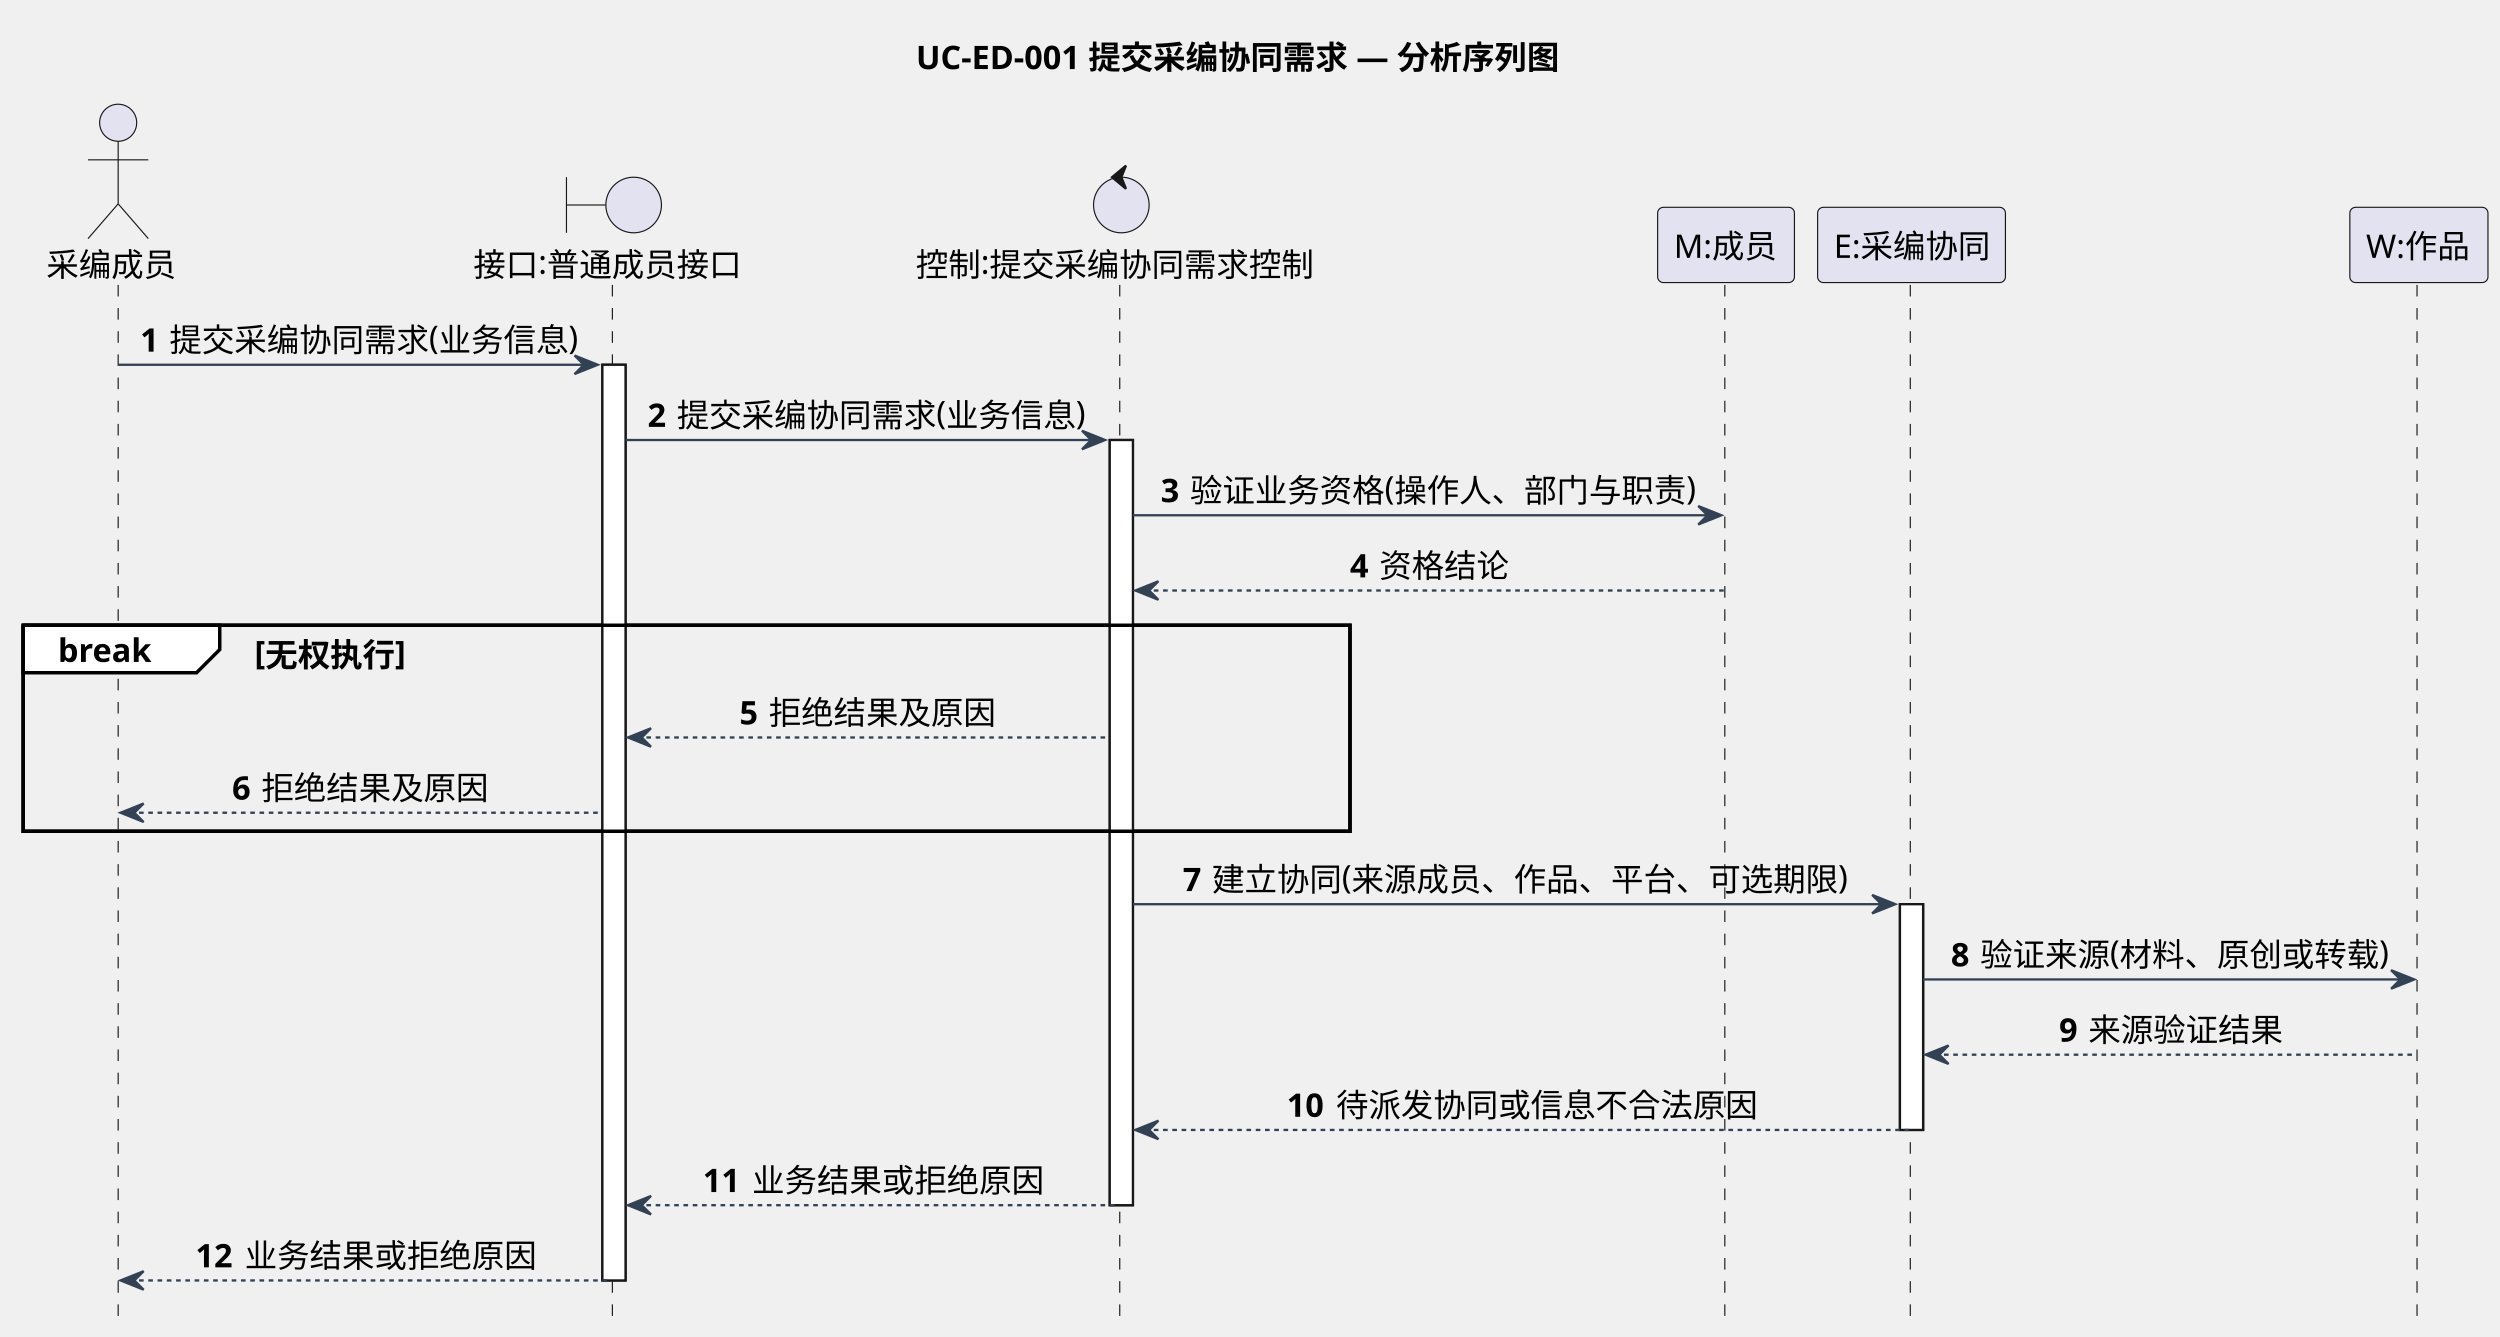
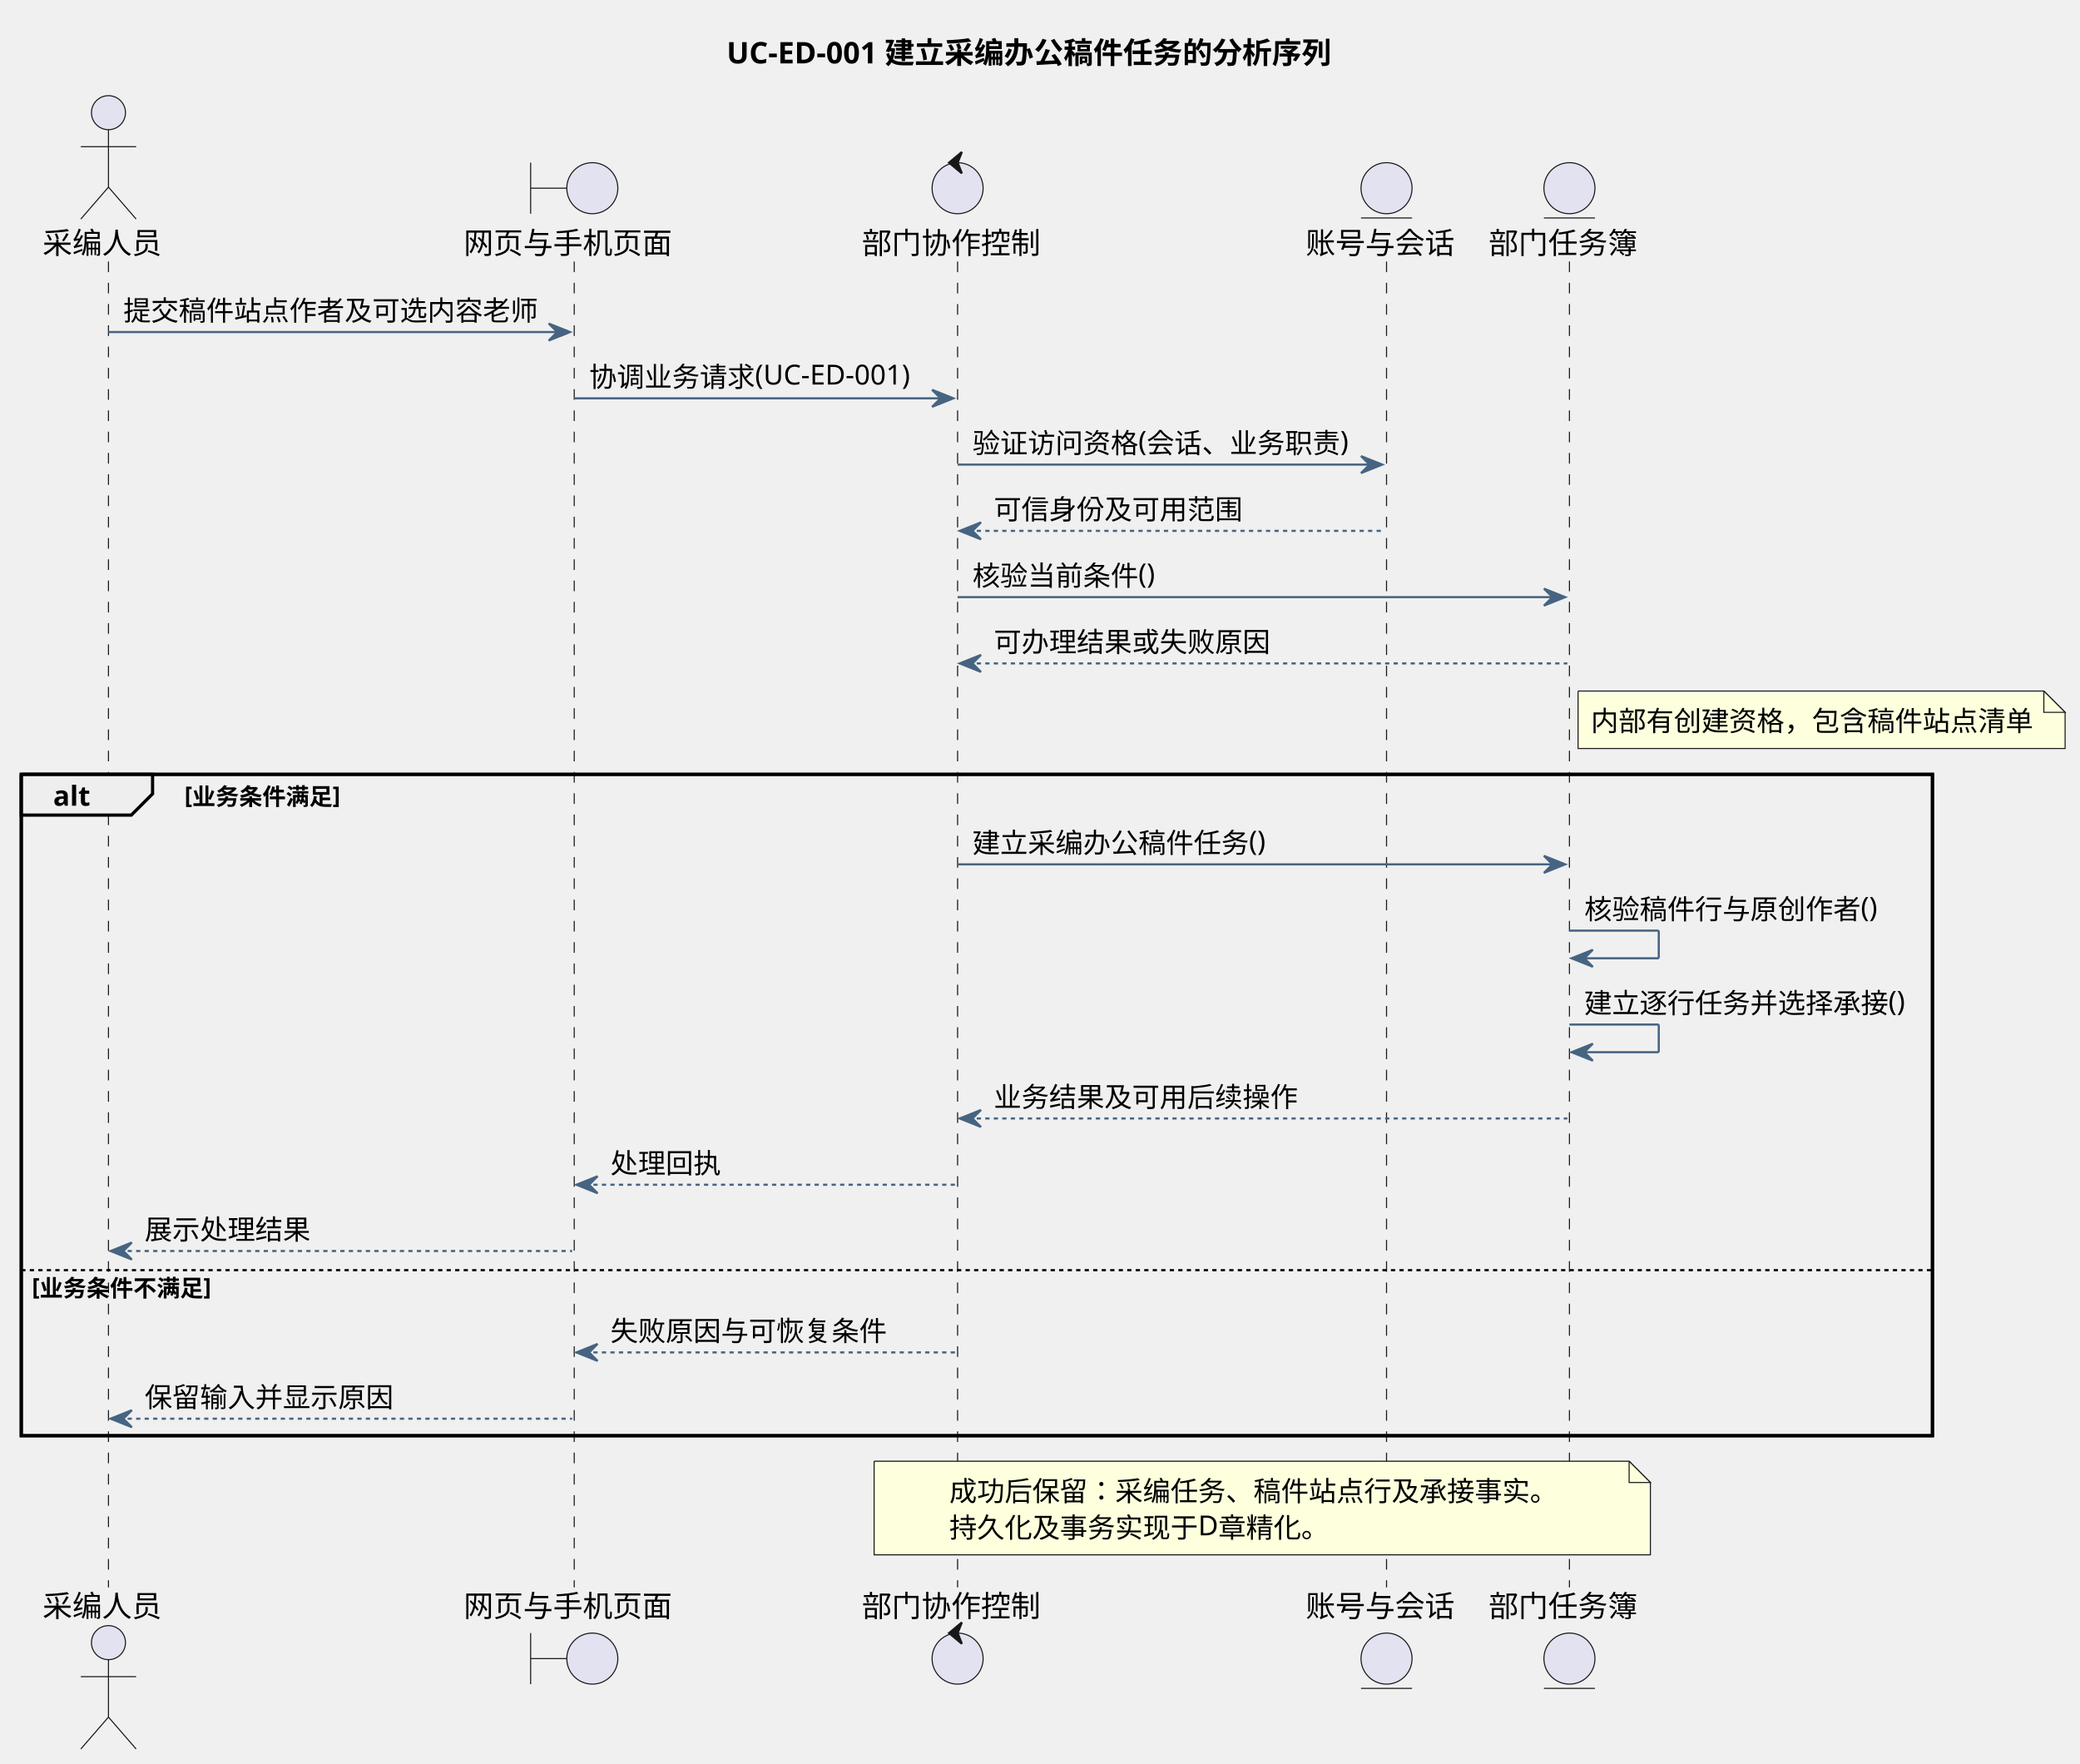
- <svg xmlns="http://www.w3.org/2000/svg" contentStyleType="text/css" height="577px" preserveAspectRatio="none" style="width:1079px;height:577px;background:#FFFFFF;" version="1.1" viewBox="0 0 1079 577" width="1079px" zoomAndPan="magnify">
+ <svg xmlns="http://www.w3.org/2000/svg" contentStyleType="text/css" height="829px" preserveAspectRatio="none" style="width:978px;height:829px;background:#FFFFFF;" version="1.1" viewBox="0 0 978 829" width="978px" zoomAndPan="magnify">
  <defs />
  <g>
-     <text fill="#000000" font-family="Microsoft YaHei" font-size="14" font-weight="bold" lengthAdjust="spacing" textLength="287.137" x="395.335" y="29.814">UC-ED-001 提交采编协同需求 — 分析序列图</text>
-     <rect fill="#FFFFFF" height="395.208" style="stroke:#181818;stroke-width:1.0;" width="10" x="259.985" y="157.433" />
-     <rect fill="#FFFFFF" height="330.253" style="stroke:#181818;stroke-width:1.0;" width="10" x="478.971" y="189.91" />
-     <rect fill="#FFFFFF" height="97.433" style="stroke:#181818;stroke-width:1.0;" width="10" x="820.014" y="390.253" />
-     <rect fill="none" height="88.91" style="stroke:#000000;stroke-width:1.5;" width="572.656" x="10" y="269.865" />
-     <line style="stroke:#181818;stroke-width:0.5;stroke-dasharray:5.0,5.0;" x1="51" x2="51" y1="122.955" y2="570.641" />
-     <line style="stroke:#181818;stroke-width:0.5;stroke-dasharray:5.0,5.0;" x1="264.3" x2="264.3" y1="122.955" y2="570.641" />
-     <line style="stroke:#181818;stroke-width:0.5;stroke-dasharray:5.0,5.0;" x1="483.286" x2="483.286" y1="122.955" y2="570.641" />
-     <line style="stroke:#181818;stroke-width:0.5;stroke-dasharray:5.0,5.0;" x1="744.432" x2="744.432" y1="122.955" y2="570.641" />
-     <line style="stroke:#181818;stroke-width:0.5;stroke-dasharray:5.0,5.0;" x1="824.481" x2="824.481" y1="122.955" y2="570.641" />
-     <line style="stroke:#181818;stroke-width:0.5;stroke-dasharray:5.0,5.0;" x1="1043.191" x2="1043.191" y1="122.955" y2="570.641" />
-     <text fill="#000000" font-family="Microsoft YaHei" font-size="14" lengthAdjust="spacing" textLength="56" x="20" y="119.291">采编成员</text>
+     <text fill="#000000" font-family="Microsoft YaHei" font-size="14" font-weight="bold" lengthAdjust="spacing" textLength="291.676" x="341.662" y="29.814">UC-ED-001 建立采编办公稿件任务的分析序列</text>
+     <rect fill="none" height="310.938" style="stroke:#000000;stroke-width:1.5;" width="898.621" x="10" y="364.059" />
+     <line style="stroke:#181818;stroke-width:0.5;stroke-dasharray:5.0,5.0;" x1="51" x2="51" y1="122.955" y2="746.312" />
+     <line style="stroke:#181818;stroke-width:0.5;stroke-dasharray:5.0,5.0;" x1="270" x2="270" y1="122.955" y2="746.312" />
+     <line style="stroke:#181818;stroke-width:0.5;stroke-dasharray:5.0,5.0;" x1="450.254" x2="450.254" y1="122.955" y2="746.312" />
+     <line style="stroke:#181818;stroke-width:0.5;stroke-dasharray:5.0,5.0;" x1="651.938" x2="651.938" y1="122.955" y2="746.312" />
+     <line style="stroke:#181818;stroke-width:0.5;stroke-dasharray:5.0,5.0;" x1="737.938" x2="737.938" y1="122.955" y2="746.312" />
+     <text fill="#000000" font-family="Microsoft YaHei" font-size="14" lengthAdjust="spacing" textLength="56" x="20" y="119.291">采编人员</text>
    <ellipse cx="51" cy="52.977" fill="#E2E2F0" rx="8" ry="8" style="stroke:#181818;stroke-width:0.5;" />
    <path d="M51,60.977 L51,87.978 M38,68.978 L64,68.978 M51,87.978 L38,102.978 M51,87.978 L64,102.978 " fill="none" style="stroke:#181818;stroke-width:0.5;" />
-     <text fill="#000000" font-family="Microsoft YaHei" font-size="14" lengthAdjust="spacing" textLength="115.37" x="204.3" y="119.291">接口:普通成员接口</text>
-     <path d="M244.485,76.478 L244.485,100.478 M244.485,88.478 L261.485,88.478 " fill="none" style="stroke:#181818;stroke-width:0.5;" />
-     <ellipse cx="273.485" cy="88.478" fill="#E2E2F0" rx="12" ry="12" style="stroke:#181818;stroke-width:0.5;" />
-     <text fill="#000000" font-family="Microsoft YaHei" font-size="14" lengthAdjust="spacing" textLength="171.37" x="395.286" y="119.291">控制:提交采编协同需求控制</text>
-     <ellipse cx="483.971" cy="88.478" fill="#E2E2F0" rx="12" ry="12" style="stroke:#181818;stroke-width:0.5;" />
-     <polygon fill="#181818" points="479.971,76.478,485.971,71.478,483.971,76.478,485.971,81.478,479.971,76.478" style="stroke:#181818;stroke-width:1.0;" />
-     <rect fill="#E2E2F0" height="32.477" rx="2.5" ry="2.5" style="stroke:#181818;stroke-width:0.5;" width="59.049" x="715.432" y="89.478" />
-     <text fill="#000000" font-family="Microsoft YaHei" font-size="14" lengthAdjust="spacing" textLength="45.049" x="722.432" y="111.291">M:成员</text>
-     <rect fill="#E2E2F0" height="32.477" rx="2.5" ry="2.5" style="stroke:#181818;stroke-width:0.5;" width="81.067" x="784.481" y="89.478" />
-     <text fill="#000000" font-family="Microsoft YaHei" font-size="14" lengthAdjust="spacing" textLength="67.067" x="791.481" y="111.291">E:采编协同</text>
-     <rect fill="#E2E2F0" height="32.477" rx="2.5" ry="2.5" style="stroke:#181818;stroke-width:0.5;" width="59.616" x="1014.191" y="89.478" />
-     <text fill="#000000" font-family="Microsoft YaHei" font-size="14" lengthAdjust="spacing" textLength="45.616" x="1021.191" y="111.291">W:作品</text>
-     <rect fill="#FFFFFF" height="395.208" style="stroke:#181818;stroke-width:1.0;" width="10" x="259.985" y="157.433" />
-     <rect fill="#FFFFFF" height="330.253" style="stroke:#181818;stroke-width:1.0;" width="10" x="478.971" y="189.91" />
-     <rect fill="#FFFFFF" height="97.433" style="stroke:#181818;stroke-width:1.0;" width="10" x="820.014" y="390.253" />
-     <polygon fill="#334155" points="247.985,153.433,257.985,157.433,247.985,161.433,251.985,157.433" style="stroke:#334155;stroke-width:1.0;" />
-     <line style="stroke:#334155;stroke-width:1.0;" x1="51" x2="253.985" y1="157.433" y2="157.433" />
-     <text fill="#000000" font-family="Microsoft YaHei" font-size="14" font-weight="bold" lengthAdjust="spacing" textLength="8.634" x="60.5" y="151.769">1</text>
-     <text fill="#000000" font-family="Microsoft YaHei" font-size="14" lengthAdjust="spacing" textLength="177.352" x="73.134" y="151.769">提交采编协同需求(业务信息)</text>
-     <polygon fill="#334155" points="466.971,185.91,476.971,189.91,466.971,193.91,470.971,189.91" style="stroke:#334155;stroke-width:1.0;" />
-     <line style="stroke:#334155;stroke-width:1.0;" x1="269.985" x2="472.971" y1="189.91" y2="189.91" />
-     <text fill="#000000" font-family="Microsoft YaHei" font-size="14" font-weight="bold" lengthAdjust="spacing" textLength="8.634" x="279.485" y="184.246">2</text>
-     <text fill="#000000" font-family="Microsoft YaHei" font-size="14" lengthAdjust="spacing" textLength="177.352" x="292.119" y="184.246">提交采编协同需求(业务信息)</text>
-     <polygon fill="#334155" points="732.956,218.388,742.956,222.388,732.956,226.388,736.956,222.388" style="stroke:#334155;stroke-width:1.0;" />
-     <line style="stroke:#334155;stroke-width:1.0;" x1="488.971" x2="738.956" y1="222.388" y2="222.388" />
-     <text fill="#000000" font-family="Microsoft YaHei" font-size="14" font-weight="bold" lengthAdjust="spacing" textLength="8.634" x="500.971" y="216.724">3</text>
-     <text fill="#000000" font-family="Microsoft YaHei" font-size="14" lengthAdjust="spacing" textLength="219.352" x="513.605" y="216.724">验证业务资格(操作人、部门与职责)</text>
-     <polygon fill="#334155" points="499.971,250.865,489.971,254.865,499.971,258.865,495.971,254.865" style="stroke:#334155;stroke-width:1.0;" />
-     <line style="stroke:#334155;stroke-width:1.0;stroke-dasharray:2.0,2.0;" x1="493.971" x2="743.956" y1="254.865" y2="254.865" />
-     <text fill="#000000" font-family="Microsoft YaHei" font-size="14" font-weight="bold" lengthAdjust="spacing" textLength="8.634" x="582.646" y="249.201">4</text>
-     <text fill="#000000" font-family="Microsoft YaHei" font-size="14" lengthAdjust="spacing" textLength="56" x="595.28" y="249.201">资格结论</text>
-     <path d="M10,269.865 L94.84,269.865 L94.84,280.343 L84.84,290.343 L10,290.343 L10,269.865 " fill="#FFFFFF" style="stroke:#000000;stroke-width:1.5;" />
-     <rect fill="none" height="88.91" style="stroke:#000000;stroke-width:1.5;" width="572.656" x="10" y="269.865" />
-     <text fill="#000000" font-family="Microsoft YaHei" font-size="14" font-weight="bold" lengthAdjust="spacing" textLength="39.84" x="25" y="285.679">break</text>
-     <text fill="#000000" font-family="Microsoft YaHei" font-size="14" font-weight="bold" lengthAdjust="spacing" textLength="66.91" x="109.84" y="286.679">[无权执行]</text>
-     <polygon fill="#334155" points="280.985,314.298,270.985,318.298,280.985,322.298,276.985,318.298" style="stroke:#334155;stroke-width:1.0;" />
-     <line style="stroke:#334155;stroke-width:1.0;stroke-dasharray:2.0,2.0;" x1="274.985" x2="477.971" y1="318.298" y2="318.298" />
-     <text fill="#000000" font-family="Microsoft YaHei" font-size="14" font-weight="bold" lengthAdjust="spacing" textLength="8.634" x="319.161" y="312.634">5</text>
-     <text fill="#000000" font-family="Microsoft YaHei" font-size="14" lengthAdjust="spacing" textLength="98" x="331.795" y="312.634">拒绝结果及原因</text>
-     <polygon fill="#334155" points="62,346.775,52,350.775,62,354.775,58,350.775" style="stroke:#334155;stroke-width:1.0;" />
-     <line style="stroke:#334155;stroke-width:1.0;stroke-dasharray:2.0,2.0;" x1="56" x2="258.985" y1="350.775" y2="350.775" />
-     <text fill="#000000" font-family="Microsoft YaHei" font-size="14" font-weight="bold" lengthAdjust="spacing" textLength="8.634" x="100.176" y="345.111">6</text>
-     <text fill="#000000" font-family="Microsoft YaHei" font-size="14" lengthAdjust="spacing" textLength="98" x="112.81" y="345.111">拒绝结果及原因</text>
-     <polygon fill="#334155" points="808.014,386.253,818.014,390.253,808.014,394.253,812.014,390.253" style="stroke:#334155;stroke-width:1.0;" />
-     <line style="stroke:#334155;stroke-width:1.0;" x1="488.971" x2="814.014" y1="390.253" y2="390.253" />
-     <text fill="#000000" font-family="Microsoft YaHei" font-size="14" font-weight="bold" lengthAdjust="spacing" textLength="8.634" x="510.5" y="384.589">7</text>
-     <text fill="#000000" font-family="Microsoft YaHei" font-size="14" lengthAdjust="spacing" textLength="275.352" x="523.134" y="384.589">建立协同(来源成员、作品、平台、可选期限)</text>
-     <polygon fill="#334155" points="1031.999,418.731,1041.999,422.731,1031.999,426.731,1035.999,422.731" style="stroke:#334155;stroke-width:1.0;" />
-     <line style="stroke:#334155;stroke-width:1.0;" x1="830.014" x2="1037.999" y1="422.731" y2="422.731" />
-     <text fill="#000000" font-family="Microsoft YaHei" font-size="14" font-weight="bold" lengthAdjust="spacing" textLength="8.634" x="842.014" y="417.066">8</text>
-     <text fill="#000000" font-family="Microsoft YaHei" font-size="14" lengthAdjust="spacing" textLength="177.352" x="854.648" y="417.066">验证来源(材料、原创或转载)</text>
-     <polygon fill="#334155" points="841.014,451.208,831.014,455.208,841.014,459.208,837.014,455.208" style="stroke:#334155;stroke-width:1.0;" />
-     <line style="stroke:#334155;stroke-width:1.0;stroke-dasharray:2.0,2.0;" x1="835.014" x2="1042.999" y1="455.208" y2="455.208" />
-     <text fill="#000000" font-family="Microsoft YaHei" font-size="14" font-weight="bold" lengthAdjust="spacing" textLength="8.634" x="888.69" y="449.544">9</text>
-     <text fill="#000000" font-family="Microsoft YaHei" font-size="14" lengthAdjust="spacing" textLength="84" x="901.324" y="449.544">来源验证结果</text>
-     <polygon fill="#334155" points="499.971,483.685,489.971,487.685,499.971,491.685,495.971,487.685" style="stroke:#334155;stroke-width:1.0;" />
-     <line style="stroke:#334155;stroke-width:1.0;stroke-dasharray:2.0,2.0;" x1="493.971" x2="824.014" y1="487.685" y2="487.685" />
-     <text fill="#000000" font-family="Microsoft YaHei" font-size="14" font-weight="bold" lengthAdjust="spacing" textLength="17.268" x="555.359" y="482.022">10</text>
-     <text fill="#000000" font-family="Microsoft YaHei" font-size="14" lengthAdjust="spacing" textLength="182" x="576.626" y="482.022">待派发协同或信息不合法原因</text>
-     <polygon fill="#334155" points="280.985,516.163,270.985,520.163,280.985,524.163,276.985,520.163" style="stroke:#334155;stroke-width:1.0;" />
-     <line style="stroke:#334155;stroke-width:1.0;stroke-dasharray:2.0,2.0;" x1="274.985" x2="482.971" y1="520.163" y2="520.163" />
-     <text fill="#000000" font-family="Microsoft YaHei" font-size="14" font-weight="bold" lengthAdjust="spacing" textLength="17.268" x="303.344" y="514.499">11</text>
-     <text fill="#000000" font-family="Microsoft YaHei" font-size="14" lengthAdjust="spacing" textLength="126" x="324.612" y="514.499">业务结果或拒绝原因</text>
-     <polygon fill="#334155" points="62,548.641,52,552.641,62,556.641,58,552.641" style="stroke:#334155;stroke-width:1.0;" />
-     <line style="stroke:#334155;stroke-width:1.0;stroke-dasharray:2.0,2.0;" x1="56" x2="263.985" y1="552.641" y2="552.641" />
-     <text fill="#000000" font-family="Microsoft YaHei" font-size="14" font-weight="bold" lengthAdjust="spacing" textLength="17.268" x="84.359" y="546.977">12</text>
-     <text fill="#000000" font-family="Microsoft YaHei" font-size="14" lengthAdjust="spacing" textLength="126" x="105.626" y="546.977">业务结果或拒绝原因</text>
+     <text fill="#000000" font-family="Microsoft YaHei" font-size="14" lengthAdjust="spacing" textLength="56" x="20" y="760.125">采编人员</text>
+     <ellipse cx="51" cy="772.29" fill="#E2E2F0" rx="8" ry="8" style="stroke:#181818;stroke-width:0.5;" />
+     <path d="M51,780.29 L51,807.29 M38,788.29 L64,788.29 M51,807.29 L38,822.29 M51,807.29 L64,822.29 " fill="none" style="stroke:#181818;stroke-width:0.5;" />
+     <text fill="#000000" font-family="Microsoft YaHei" font-size="14" lengthAdjust="spacing" textLength="98" x="218" y="119.291">网页与手机页面</text>
+     <path d="M249.5,76.478 L249.5,100.478 M249.5,88.478 L266.5,88.478 " fill="none" style="stroke:#181818;stroke-width:0.5;" />
+     <ellipse cx="278.5" cy="88.478" fill="#E2E2F0" rx="12" ry="12" style="stroke:#181818;stroke-width:0.5;" />
+     <text fill="#000000" font-family="Microsoft YaHei" font-size="14" lengthAdjust="spacing" textLength="98" x="218" y="760.125">网页与手机页面</text>
+     <path d="M249.5,767.79 L249.5,791.79 M249.5,779.79 L266.5,779.79 " fill="none" style="stroke:#181818;stroke-width:0.5;" />
+     <ellipse cx="278.5" cy="779.79" fill="#E2E2F0" rx="12" ry="12" style="stroke:#181818;stroke-width:0.5;" />
+     <text fill="#000000" font-family="Microsoft YaHei" font-size="14" lengthAdjust="spacing" textLength="84" x="405.254" y="119.291">部门协作控制</text>
+     <ellipse cx="450.254" cy="88.478" fill="#E2E2F0" rx="12" ry="12" style="stroke:#181818;stroke-width:0.5;" />
+     <polygon fill="#181818" points="446.254,76.478,452.254,71.478,450.254,76.478,452.254,81.478,446.254,76.478" style="stroke:#181818;stroke-width:1.0;" />
+     <text fill="#000000" font-family="Microsoft YaHei" font-size="14" lengthAdjust="spacing" textLength="84" x="405.254" y="760.125">部门协作控制</text>
+     <ellipse cx="450.254" cy="779.79" fill="#E2E2F0" rx="12" ry="12" style="stroke:#181818;stroke-width:0.5;" />
+     <polygon fill="#181818" points="446.254,767.79,452.254,762.79,450.254,767.79,452.254,772.79,446.254,767.79" style="stroke:#181818;stroke-width:1.0;" />
+     <text fill="#000000" font-family="Microsoft YaHei" font-size="14" lengthAdjust="spacing" textLength="70" x="613.938" y="119.291">账号与会话</text>
+     <ellipse cx="651.938" cy="88.478" fill="#E2E2F0" rx="12" ry="12" style="stroke:#181818;stroke-width:0.5;" />
+     <line style="stroke:#181818;stroke-width:0.5;" x1="639.938" x2="663.938" y1="102.478" y2="102.478" />
+     <text fill="#000000" font-family="Microsoft YaHei" font-size="14" lengthAdjust="spacing" textLength="70" x="613.938" y="760.125">账号与会话</text>
+     <ellipse cx="651.938" cy="779.79" fill="#E2E2F0" rx="12" ry="12" style="stroke:#181818;stroke-width:0.5;" />
+     <line style="stroke:#181818;stroke-width:0.5;" x1="639.938" x2="663.938" y1="793.79" y2="793.79" />
+     <text fill="#000000" font-family="Microsoft YaHei" font-size="14" lengthAdjust="spacing" textLength="70" x="699.938" y="119.291">部门任务簿</text>
+     <ellipse cx="737.938" cy="88.478" fill="#E2E2F0" rx="12" ry="12" style="stroke:#181818;stroke-width:0.5;" />
+     <line style="stroke:#181818;stroke-width:0.5;" x1="725.938" x2="749.938" y1="102.478" y2="102.478" />
+     <text fill="#000000" font-family="Microsoft YaHei" font-size="14" lengthAdjust="spacing" textLength="70" x="699.938" y="760.125">部门任务簿</text>
+     <ellipse cx="737.938" cy="779.79" fill="#E2E2F0" rx="12" ry="12" style="stroke:#181818;stroke-width:0.5;" />
+     <line style="stroke:#181818;stroke-width:0.5;" x1="725.938" x2="749.938" y1="793.79" y2="793.79" />
+     <polygon fill="#466482" points="258,152.113,268,156.113,258,160.113,262,156.113" style="stroke:#466482;stroke-width:1.0;" />
+     <line style="stroke:#466482;stroke-width:1.0;" x1="51" x2="264" y1="156.113" y2="156.113" />
+     <text fill="#000000" font-family="Microsoft YaHei" font-size="13" lengthAdjust="spacing" textLength="195" x="58" y="150.71">提交稿件站点作者及可选内容老师</text>
+     <polygon fill="#466482" points="438.254,183.27,448.254,187.27,438.254,191.27,442.254,187.27" style="stroke:#466482;stroke-width:1.0;" />
+     <line style="stroke:#466482;stroke-width:1.0;" x1="270" x2="444.254" y1="187.27" y2="187.27" />
+     <text fill="#000000" font-family="Microsoft YaHei" font-size="13" lengthAdjust="spacing" textLength="156.254" x="277" y="181.868">协调业务请求(UC-ED-001)</text>
+     <polygon fill="#466482" points="639.938,214.428,649.938,218.428,639.938,222.428,643.938,218.428" style="stroke:#466482;stroke-width:1.0;" />
+     <line style="stroke:#466482;stroke-width:1.0;" x1="450.254" x2="645.938" y1="218.428" y2="218.428" />
+     <text fill="#000000" font-family="Microsoft YaHei" font-size="13" lengthAdjust="spacing" textLength="177.684" x="457.254" y="213.026">验证访问资格(会话、业务职责)</text>
+     <polygon fill="#466482" points="461.254,245.586,451.254,249.586,461.254,253.586,457.254,249.586" style="stroke:#466482;stroke-width:1.0;" />
+     <line style="stroke:#466482;stroke-width:1.0;stroke-dasharray:2.0,2.0;" x1="455.254" x2="650.938" y1="249.586" y2="249.586" />
+     <text fill="#000000" font-family="Microsoft YaHei" font-size="13" lengthAdjust="spacing" textLength="117" x="467.254" y="244.184">可信身份及可用范围</text>
+     <polygon fill="#466482" points="725.938,276.744,735.938,280.744,725.938,284.744,729.938,280.744" style="stroke:#466482;stroke-width:1.0;" />
+     <line style="stroke:#466482;stroke-width:1.0;" x1="450.254" x2="731.938" y1="280.744" y2="280.744" />
+     <text fill="#000000" font-family="Microsoft YaHei" font-size="13" lengthAdjust="spacing" textLength="86.684" x="457.254" y="275.341">核验当前条件()</text>
+     <polygon fill="#466482" points="461.254,307.901,451.254,311.901,461.254,315.901,457.254,311.901" style="stroke:#466482;stroke-width:1.0;" />
+     <line style="stroke:#466482;stroke-width:1.0;stroke-dasharray:2.0,2.0;" x1="455.254" x2="736.938" y1="311.901" y2="311.901" />
+     <text fill="#000000" font-family="Microsoft YaHei" font-size="13" lengthAdjust="spacing" textLength="130" x="467.254" y="306.499">可办理结果或失败原因</text>
+     <path d="M742,324.901 L742,351.901 L971,351.901 L971,334.901 L961,324.901 L742,324.901 " fill="#FEFFDD" style="stroke:#181818;stroke-width:0.5;" />
+     <path d="M961,324.901 L961,334.901 L971,334.901 L961,324.901 " fill="#FEFFDD" style="stroke:#181818;stroke-width:0.5;" />
+     <text fill="#000000" font-family="Microsoft YaHei" font-size="13" lengthAdjust="spacing" textLength="208" x="748" y="343.657">内部有创建资格，包含稿件站点清单</text>
+     <path d="M10,364.059 L71.739,364.059 L71.739,373.217 L61.739,383.217 L10,383.217 L10,364.059 " fill="#EEEEEE" style="stroke:#000000;stroke-width:1.5;" />
+     <rect fill="none" height="310.938" style="stroke:#000000;stroke-width:1.5;" width="898.621" x="10" y="364.059" />
+     <text fill="#000000" font-family="Microsoft YaHei" font-size="13" font-weight="bold" lengthAdjust="spacing" textLength="16.739" x="25" y="378.815">alt</text>
+     <text fill="#000000" font-family="Microsoft YaHei" font-size="11" font-weight="bold" lengthAdjust="spacing" textLength="74.572" x="86.739" y="377.698">[业务条件满足]</text>
+     <polygon fill="#466482" points="725.938,402.375,735.938,406.375,725.938,410.375,729.938,406.375" style="stroke:#466482;stroke-width:1.0;" />
+     <line style="stroke:#466482;stroke-width:1.0;" x1="450.254" x2="731.938" y1="406.375" y2="406.375" />
+     <text fill="#000000" font-family="Microsoft YaHei" font-size="13" lengthAdjust="spacing" textLength="138.684" x="457.254" y="400.972">建立采编办公稿件任务()</text>
+     <line style="stroke:#466482;stroke-width:1.0;" x1="737.938" x2="779.938" y1="437.532" y2="437.532" />
+     <line style="stroke:#466482;stroke-width:1.0;" x1="779.938" x2="779.938" y1="437.532" y2="450.532" />
+     <line style="stroke:#466482;stroke-width:1.0;" x1="738.938" x2="779.938" y1="450.532" y2="450.532" />
+     <polygon fill="#466482" points="748.938,446.532,738.938,450.532,748.938,454.532,744.938,450.532" style="stroke:#466482;stroke-width:1.0;" />
+     <text fill="#000000" font-family="Microsoft YaHei" font-size="13" lengthAdjust="spacing" textLength="138.684" x="744.938" y="432.13">核验稿件行与原创作者()</text>
+     <line style="stroke:#466482;stroke-width:1.0;" x1="737.938" x2="779.938" y1="481.69" y2="481.69" />
+     <line style="stroke:#466482;stroke-width:1.0;" x1="779.938" x2="779.938" y1="481.69" y2="494.69" />
+     <line style="stroke:#466482;stroke-width:1.0;" x1="738.938" x2="779.938" y1="494.69" y2="494.69" />
+     <polygon fill="#466482" points="748.938,490.69,738.938,494.69,748.938,498.69,744.938,494.69" style="stroke:#466482;stroke-width:1.0;" />
+     <text fill="#000000" font-family="Microsoft YaHei" font-size="13" lengthAdjust="spacing" textLength="151.684" x="744.938" y="476.288">建立逐行任务并选择承接()</text>
+     <polygon fill="#466482" points="461.254,521.848,451.254,525.848,461.254,529.848,457.254,525.848" style="stroke:#466482;stroke-width:1.0;" />
+     <line style="stroke:#466482;stroke-width:1.0;stroke-dasharray:2.0,2.0;" x1="455.254" x2="736.938" y1="525.848" y2="525.848" />
+     <text fill="#000000" font-family="Microsoft YaHei" font-size="13" lengthAdjust="spacing" textLength="143" x="467.254" y="520.445">业务结果及可用后续操作</text>
+     <polygon fill="#466482" points="281,553.005,271,557.005,281,561.005,277,557.005" style="stroke:#466482;stroke-width:1.0;" />
+     <line style="stroke:#466482;stroke-width:1.0;stroke-dasharray:2.0,2.0;" x1="275" x2="449.254" y1="557.005" y2="557.005" />
+     <text fill="#000000" font-family="Microsoft YaHei" font-size="13" lengthAdjust="spacing" textLength="52" x="287" y="551.603">处理回执</text>
+     <polygon fill="#466482" points="62,584.163,52,588.163,62,592.163,58,588.163" style="stroke:#466482;stroke-width:1.0;" />
+     <line style="stroke:#466482;stroke-width:1.0;stroke-dasharray:2.0,2.0;" x1="56" x2="269" y1="588.163" y2="588.163" />
+     <text fill="#000000" font-family="Microsoft YaHei" font-size="13" lengthAdjust="spacing" textLength="78" x="68" y="582.761">展示处理结果</text>
+     <line style="stroke:#000000;stroke-width:1.0;stroke-dasharray:2.0,2.0;" x1="10" x2="908.621" y1="597.163" y2="597.163" />
+     <text fill="#000000" font-family="Microsoft YaHei" font-size="11" font-weight="bold" lengthAdjust="spacing" textLength="85.572" x="15" y="608.802">[业务条件不满足]</text>
+     <polygon fill="#466482" points="281,631.839,271,635.839,281,639.839,277,635.839" style="stroke:#466482;stroke-width:1.0;" />
+     <line style="stroke:#466482;stroke-width:1.0;stroke-dasharray:2.0,2.0;" x1="275" x2="449.254" y1="635.839" y2="635.839" />
+     <text fill="#000000" font-family="Microsoft YaHei" font-size="13" lengthAdjust="spacing" textLength="130" x="287" y="630.437">失败原因与可恢复条件</text>
+     <polygon fill="#466482" points="62,662.997,52,666.997,62,670.997,58,666.997" style="stroke:#466482;stroke-width:1.0;" />
+     <line style="stroke:#466482;stroke-width:1.0;stroke-dasharray:2.0,2.0;" x1="56" x2="269" y1="666.997" y2="666.997" />
+     <text fill="#000000" font-family="Microsoft YaHei" font-size="13" lengthAdjust="spacing" textLength="117" x="68" y="661.594">保留输入并显示原因</text>
+     <path d="M411,686.997 L411,730.997 L776,730.997 L776,696.997 L766,686.997 L411,686.997 " fill="#FEFFDD" style="stroke:#181818;stroke-width:0.5;" />
+     <path d="M766,686.997 L766,696.997 L776,696.997 L766,686.997 " fill="#FEFFDD" style="stroke:#181818;stroke-width:0.5;" />
+     <text fill="#000000" font-family="Microsoft YaHei" font-size="13" lengthAdjust="spacing" textLength="286" x="446.342" y="705.752">成功后保留：采编任务、稿件站点行及承接事实。</text>
+     <text fill="#000000" font-family="Microsoft YaHei" font-size="13" lengthAdjust="spacing" textLength="178.902" x="446.342" y="722.91">持久化及事务实现于D章精化。</text>
  </g>
</svg>
